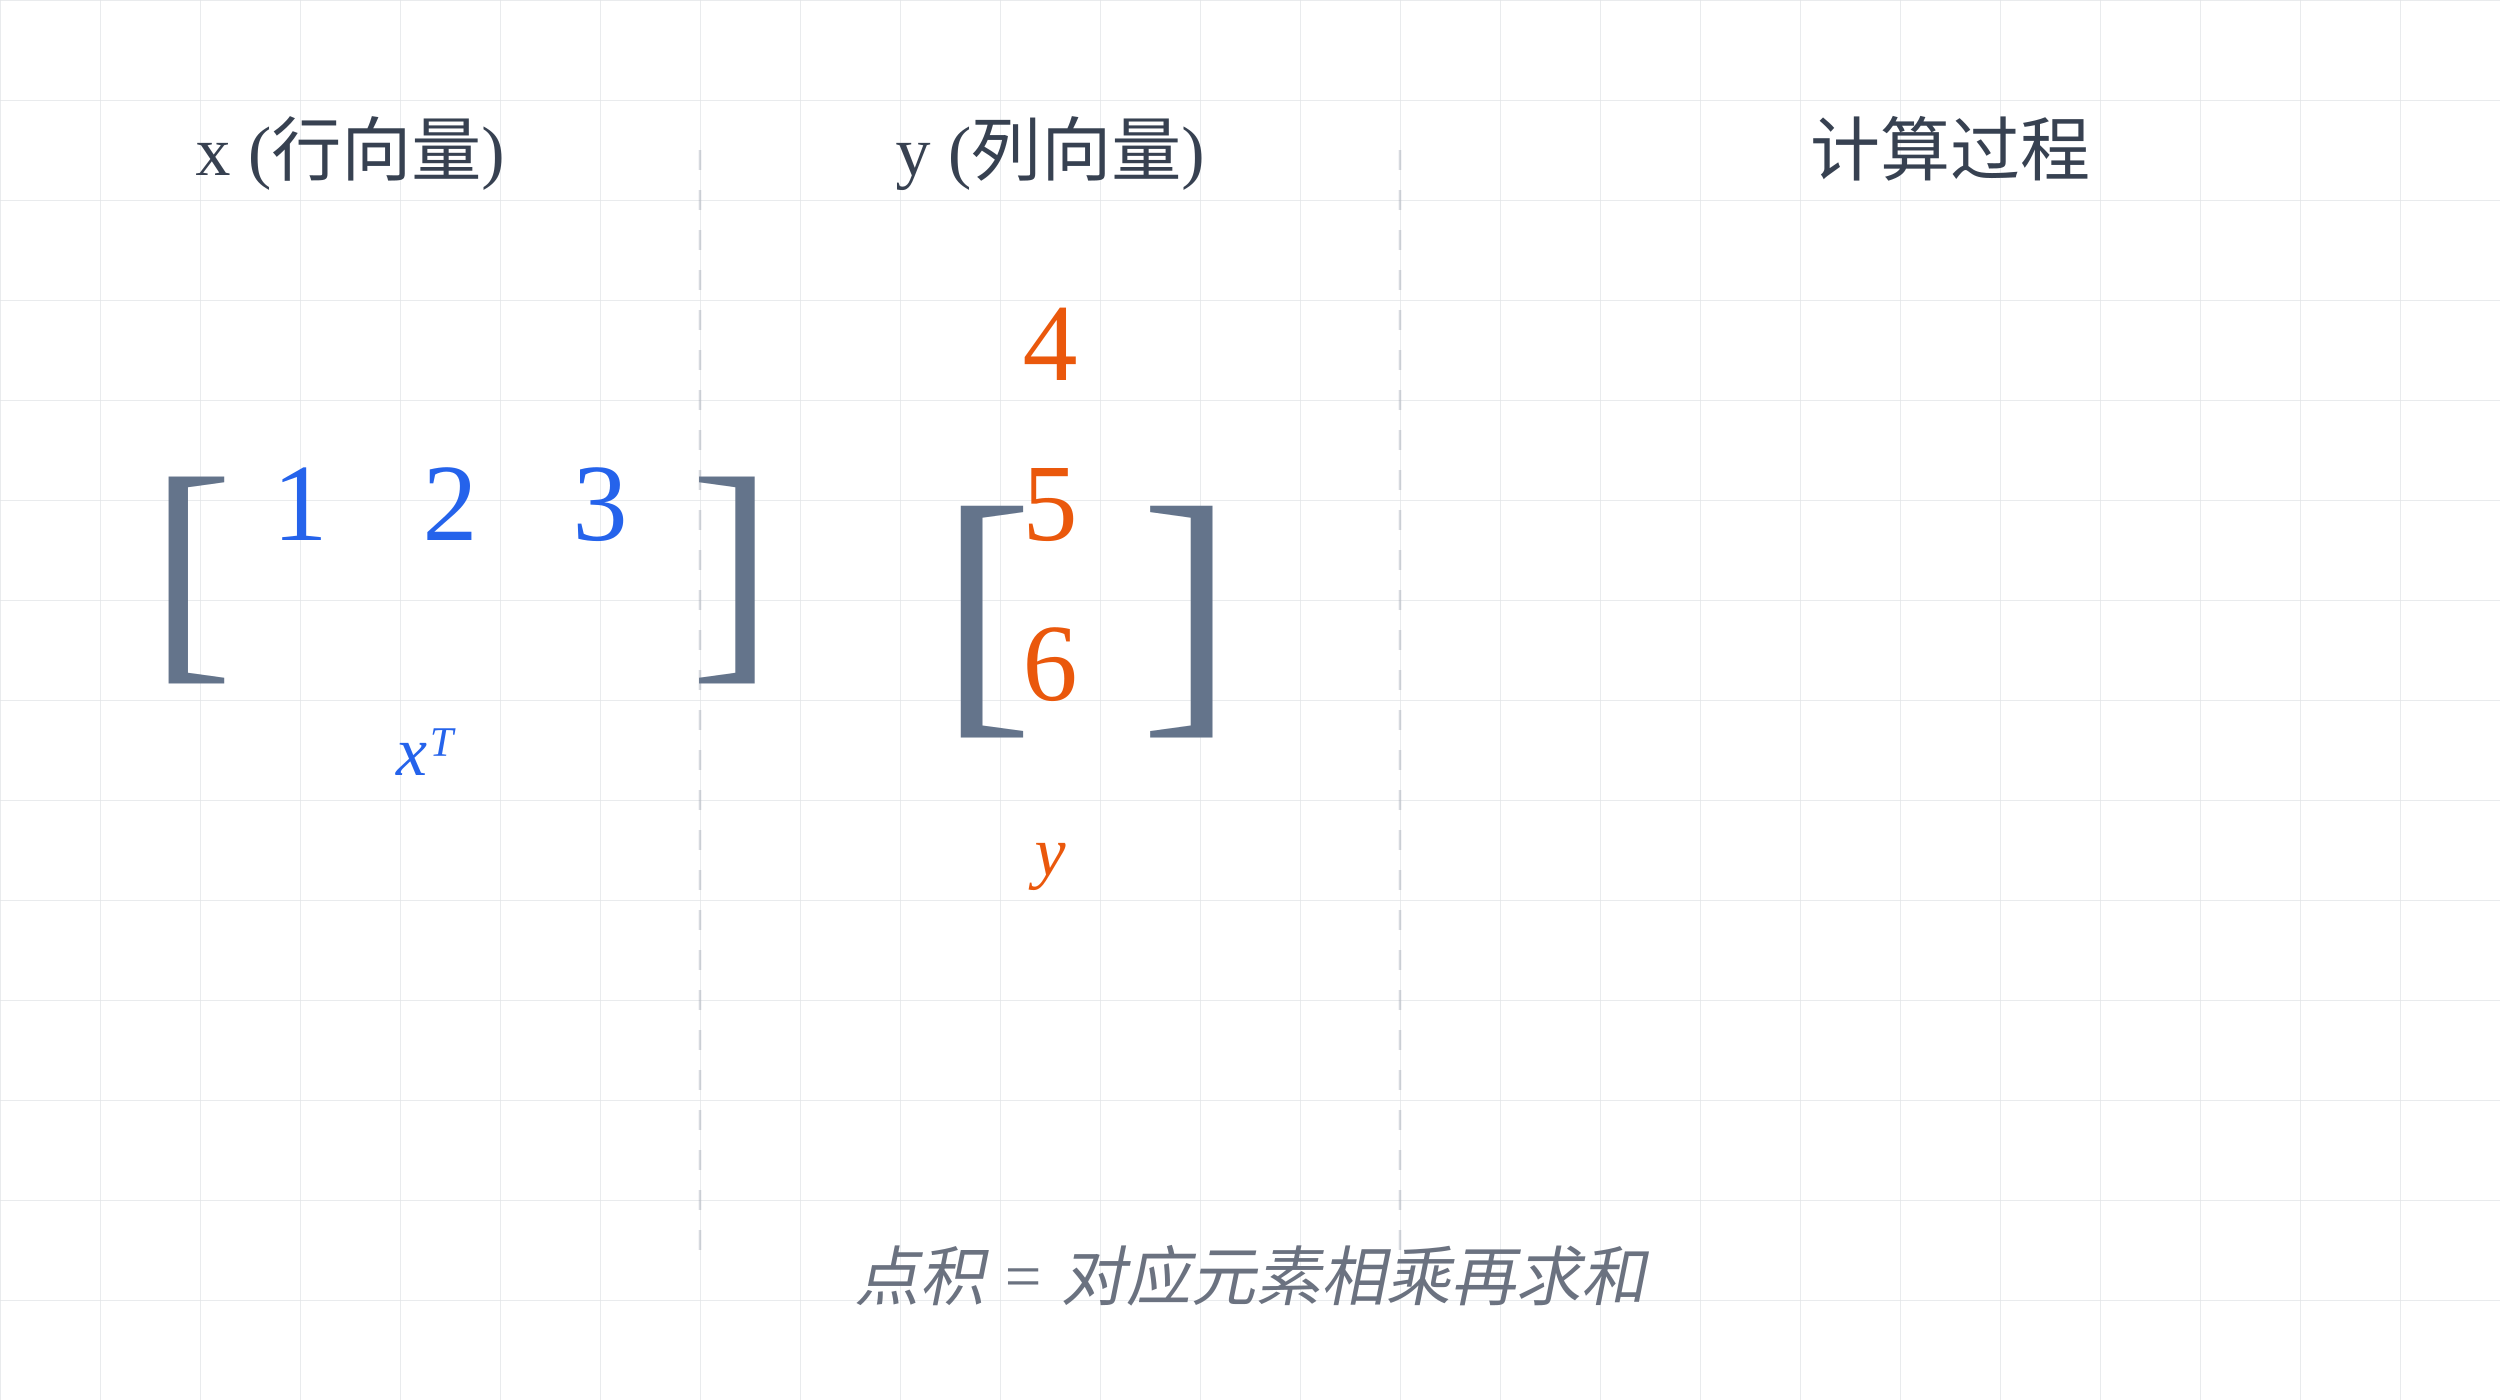
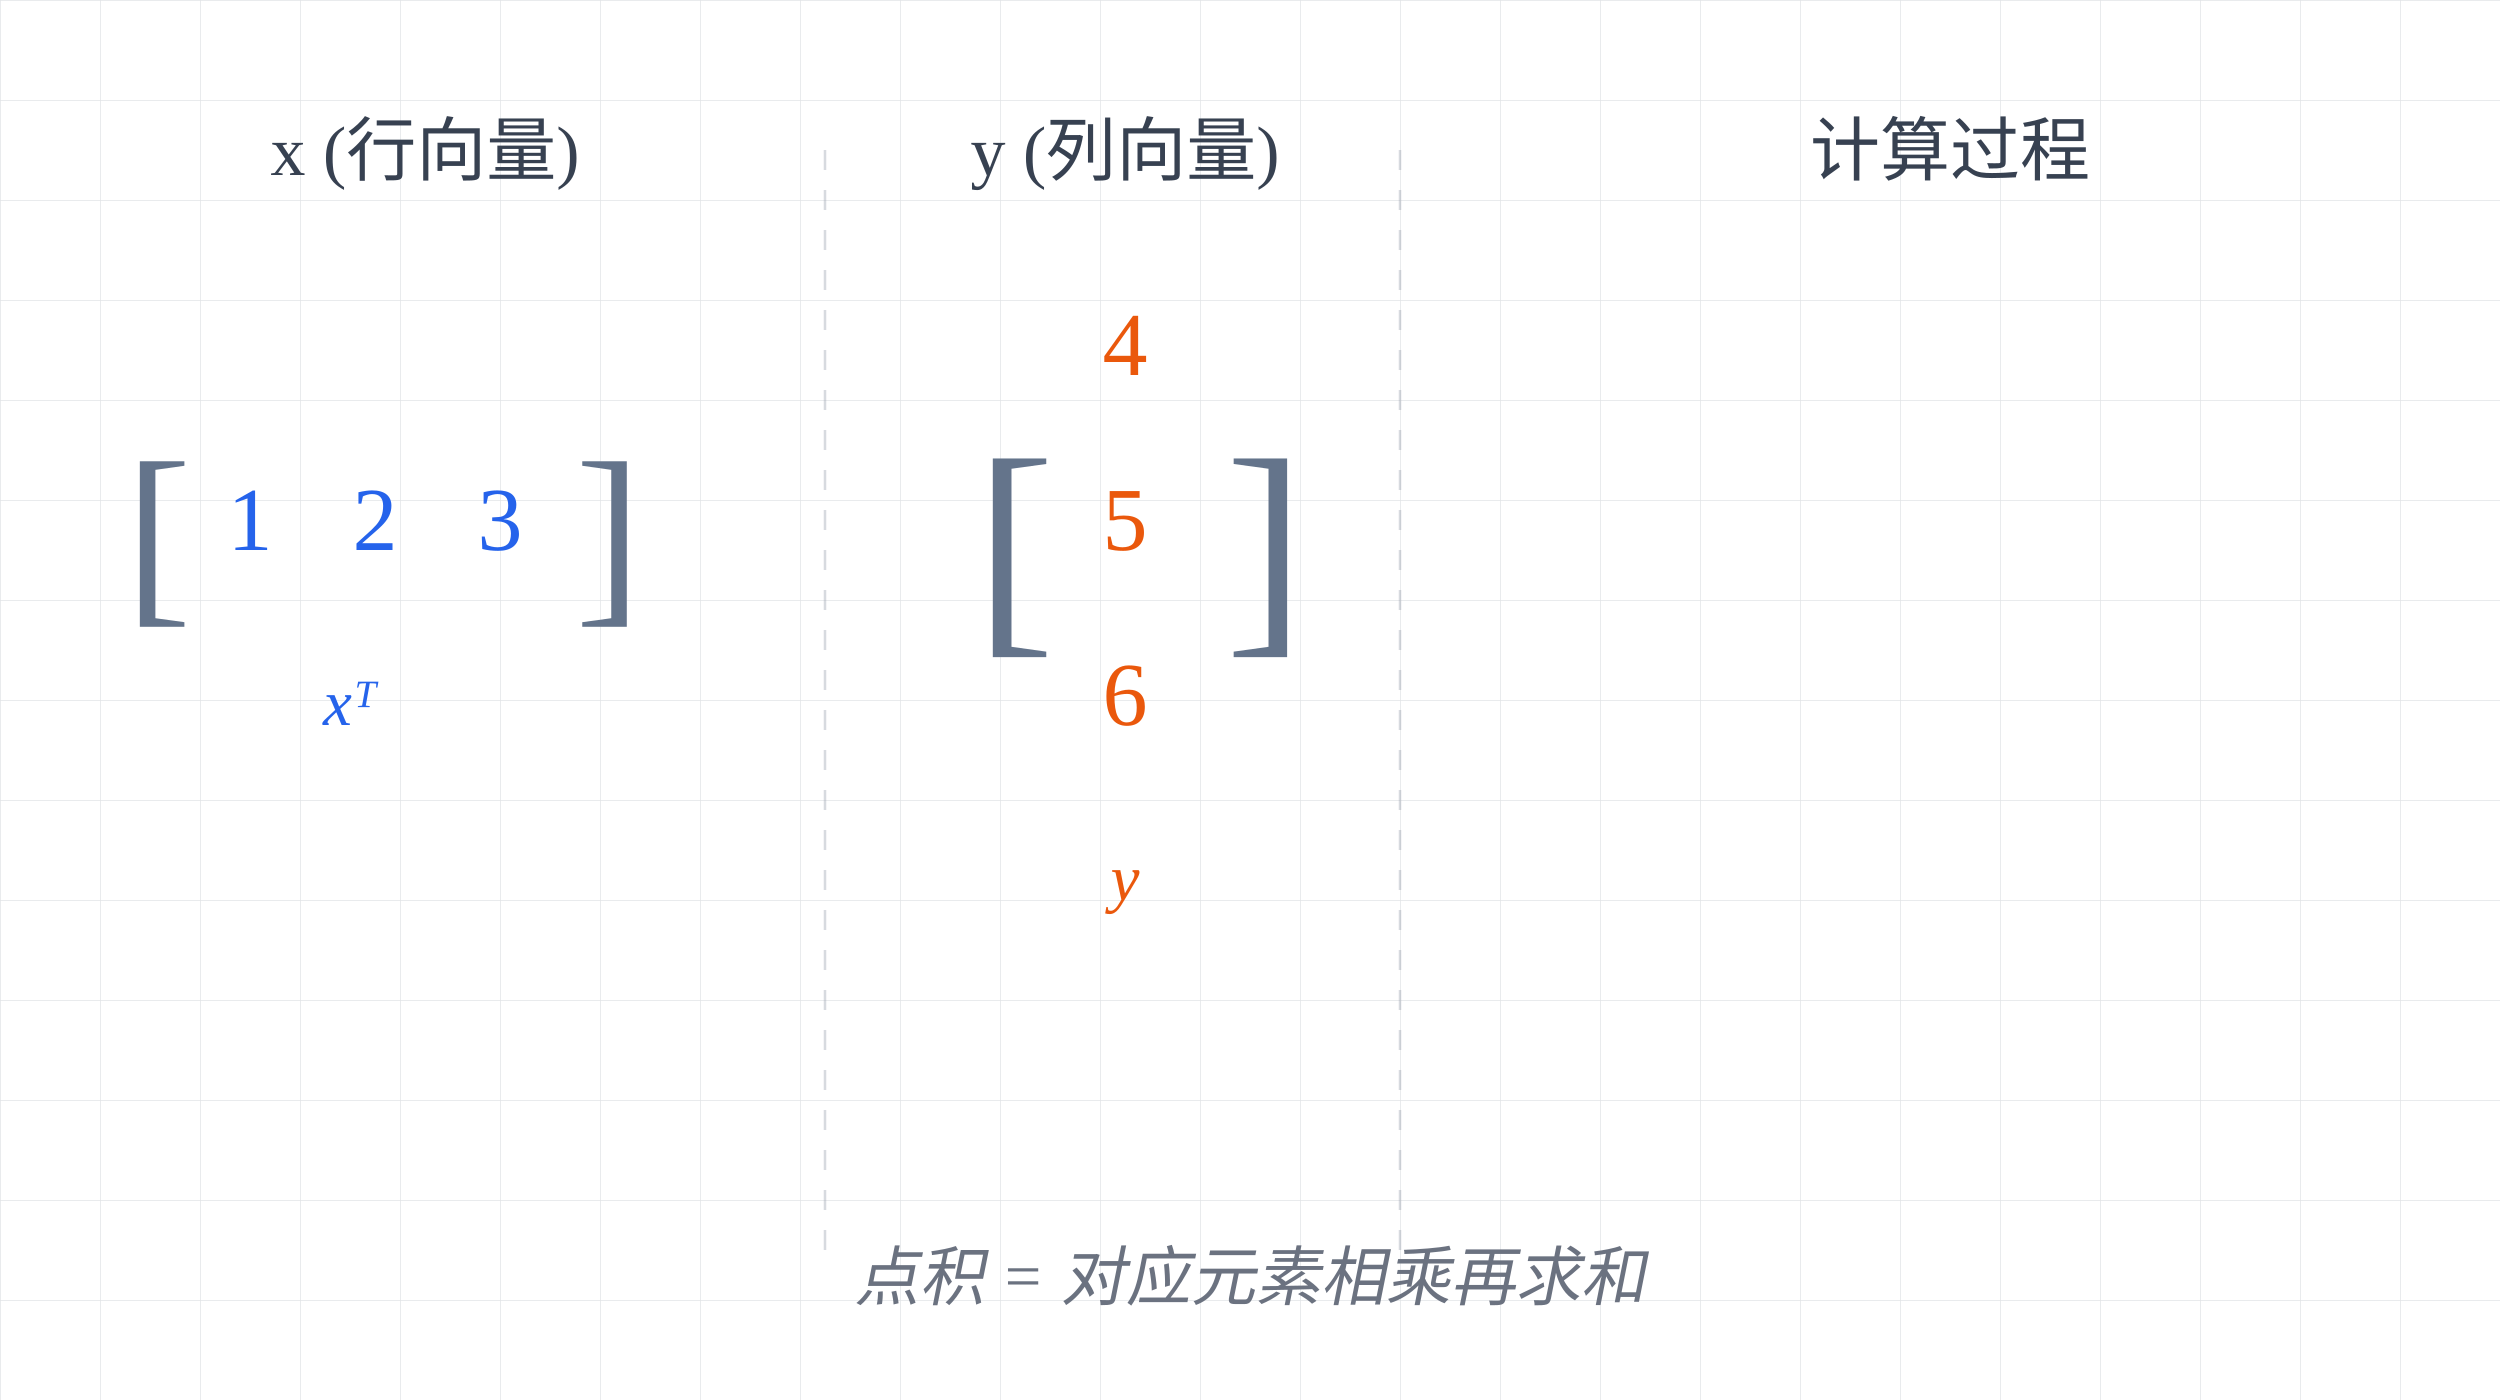
<svg xmlns="http://www.w3.org/2000/svg" viewBox="0 0 500 280" width="500" height="280" font-family="Cambria, Georgia, 'Times New Roman', serif">
  <style>
    .axis{color:#cbd5e1}.x{color:#2563eb}.y{color:#ea580c}.calc{color:#059669}.gray{color:#9ca3af}.ink{color:#1f2937}.lbl{color:#374151}.dim{color:#6b7280}.bracket{color:#64748b}.sum{color:#7c3aed}
    @media (prefers-color-scheme: dark){
      .axis{color:#475569}.x{color:#60a5fa}.y{color:#fb923c}.calc{color:#34d399}.gray{color:#64748b}.ink{color:#e5e7eb}.lbl{color:#e5e7eb}.dim{color:#9ca3af}.bracket{color:#94a3b8}.sum{color:#a78bfa}
    }
  </style>
  <defs>
    <pattern id="grid" width="20" height="20" patternUnits="userSpaceOnUse">
      <path d="M 20 0 L 0 0 0 20" fill="none" stroke="currentColor" stroke-width="0.3" class="gray" opacity="0.3" />
    </pattern>
  </defs>
  <rect width="100%" height="100%" fill="url(#grid)" class="gray" />
-   <line class="gray" x1="140" y1="30" x2="140" y2="250" stroke="currentColor" stroke-width="0.5" stroke-dasharray="4 4" opacity="0.4" />
+   <line class="gray" x1="165" y1="30" x2="165" y2="250" stroke="currentColor" stroke-width="0.5" stroke-dasharray="4 4" opacity="0.4" />
  <line class="gray" x1="280" y1="30" x2="280" y2="250" stroke="currentColor" stroke-width="0.5" stroke-dasharray="4 4" opacity="0.4" />
-   <text class="lbl" x="70" y="35" font-size="14" font-weight="500" fill="currentColor" text-anchor="middle">x (行向量)</text>
-   <text class="lbl" x="210" y="35" font-size="14" font-weight="500" fill="currentColor" text-anchor="middle">y (列向量)</text>
+   <text class="lbl" x="85" y="35" font-size="14" font-weight="500" fill="currentColor" text-anchor="middle">x (行向量)</text>
+   <text class="lbl" x="225" y="35" font-size="14" font-weight="500" fill="currentColor" text-anchor="middle">y (列向量)</text>
  <text class="lbl" x="390" y="35" font-size="14" font-weight="500" fill="currentColor" text-anchor="middle">计算过程</text>
  <g id="row-vector-x">
-     <text class="bracket" x="30" y="130" font-size="50" fill="currentColor">[</text>
-     <circle class="x" cx="60" cy="102" r="16" fill="currentColor" fill-opacity="0" stroke="currentColor" stroke-width="2.5" opacity="0">
-       <animate attributeName="opacity" values="0;1;1;0;0;0;0;0;0;0;0;0;0" dur="12s" repeatCount="indefinite" />
-       <animate attributeName="fill-opacity" values="0;0.2;0.2;0;0;0;0;0;0;0;0;0;0" dur="12s" repeatCount="indefinite" />
+     <text class="bracket" x="25" y="120" font-size="40" fill="currentColor">[</text>
+     <circle class="x" cx="50" cy="105" r="14" fill="currentColor" fill-opacity="0" stroke="currentColor" stroke-width="2.5" opacity="0">
+       <animate attributeName="opacity" values="0;1;1;0;0;0;0;0;0;0;0;0" dur="12s" repeatCount="indefinite" />
+       <animate attributeName="fill-opacity" values="0;0.2;0.2;0;0;0;0;0;0;0;0;0" dur="12s" repeatCount="indefinite" />
    </circle>
-     <text class="x" x="60" y="108" font-size="22" fill="currentColor" text-anchor="middle">1</text>
-     <circle class="x" cx="90" cy="102" r="16" fill="currentColor" fill-opacity="0" stroke="currentColor" stroke-width="2.5" opacity="0">
-       <animate attributeName="opacity" values="0;0;0;0;1;1;0;0;0;0;0;0;0" dur="12s" repeatCount="indefinite" />
-       <animate attributeName="fill-opacity" values="0;0;0;0;0.2;0.2;0;0;0;0;0;0;0" dur="12s" repeatCount="indefinite" />
+     <text class="x" x="50" y="110" font-size="18" fill="currentColor" text-anchor="middle">1</text>
+     <circle class="x" cx="75" cy="105" r="14" fill="currentColor" fill-opacity="0" stroke="currentColor" stroke-width="2.5" opacity="0">
+       <animate attributeName="opacity" values="0;0;0;0;1;1;0;0;0;0;0;0" dur="12s" repeatCount="indefinite" />
+       <animate attributeName="fill-opacity" values="0;0;0;0;0.2;0.2;0;0;0;0;0;0" dur="12s" repeatCount="indefinite" />
    </circle>
-     <text class="x" x="90" y="108" font-size="22" fill="currentColor" text-anchor="middle">2</text>
-     <circle class="x" cx="120" cy="102" r="16" fill="currentColor" fill-opacity="0" stroke="currentColor" stroke-width="2.5" opacity="0">
-       <animate attributeName="opacity" values="0;0;0;0;0;0;0;1;1;0;0;0;0" dur="12s" repeatCount="indefinite" />
-       <animate attributeName="fill-opacity" values="0;0;0;0;0;0;0;0.2;0.2;0;0;0;0" dur="12s" repeatCount="indefinite" />
+     <text class="x" x="75" y="110" font-size="18" fill="currentColor" text-anchor="middle">2</text>
+     <circle class="x" cx="100" cy="105" r="14" fill="currentColor" fill-opacity="0" stroke="currentColor" stroke-width="2.5" opacity="0">
+       <animate attributeName="opacity" values="0;0;0;0;0;0;0;1;1;0;0;0" dur="12s" repeatCount="indefinite" />
+       <animate attributeName="fill-opacity" values="0;0;0;0;0;0;0;0.2;0.2;0;0;0" dur="12s" repeatCount="indefinite" />
    </circle>
-     <text class="x" x="120" y="108" font-size="22" fill="currentColor" text-anchor="middle">3</text>
-     <text class="bracket" x="138" y="130" font-size="50" fill="currentColor">]</text>
-     <text class="x" x="85" y="155" font-size="14" font-style="italic" fill="currentColor" text-anchor="middle">xᵀ</text>
+     <text class="x" x="100" y="110" font-size="18" fill="currentColor" text-anchor="middle">3</text>
+     <text class="bracket" x="115" y="120" font-size="40" fill="currentColor">]</text>
+     <text class="x" x="70" y="145" font-size="13" font-style="italic" fill="currentColor" text-anchor="middle">xᵀ</text>
  </g>
  <g id="col-vector-y">
-     <text class="bracket" x="188" y="140" font-size="56" fill="currentColor">[</text>
-     <circle class="y" cx="210" cy="70" r="16" fill="currentColor" fill-opacity="0" stroke="currentColor" stroke-width="2.5" opacity="0">
-       <animate attributeName="opacity" values="0;1;1;0;0;0;0;0;0;0;0;0;0" dur="12s" repeatCount="indefinite" />
-       <animate attributeName="fill-opacity" values="0;0.2;0.2;0;0;0;0;0;0;0;0;0;0" dur="12s" repeatCount="indefinite" />
+     <text class="bracket" x="195" y="125" font-size="48" fill="currentColor">[</text>
+     <circle class="y" cx="225" cy="70" r="14" fill="currentColor" fill-opacity="0" stroke="currentColor" stroke-width="2.5" opacity="0">
+       <animate attributeName="opacity" values="0;1;1;0;0;0;0;0;0;0;0;0" dur="12s" repeatCount="indefinite" />
+       <animate attributeName="fill-opacity" values="0;0.2;0.2;0;0;0;0;0;0;0;0;0" dur="12s" repeatCount="indefinite" />
    </circle>
-     <text class="y" x="210" y="76" font-size="22" fill="currentColor" text-anchor="middle">4</text>
-     <circle class="y" cx="210" cy="102" r="16" fill="currentColor" fill-opacity="0" stroke="currentColor" stroke-width="2.5" opacity="0">
-       <animate attributeName="opacity" values="0;0;0;0;1;1;0;0;0;0;0;0;0" dur="12s" repeatCount="indefinite" />
-       <animate attributeName="fill-opacity" values="0;0;0;0;0.2;0.2;0;0;0;0;0;0;0" dur="12s" repeatCount="indefinite" />
+     <text class="y" x="225" y="75" font-size="18" fill="currentColor" text-anchor="middle">4</text>
+     <circle class="y" cx="225" cy="105" r="14" fill="currentColor" fill-opacity="0" stroke="currentColor" stroke-width="2.5" opacity="0">
+       <animate attributeName="opacity" values="0;0;0;0;1;1;0;0;0;0;0;0" dur="12s" repeatCount="indefinite" />
+       <animate attributeName="fill-opacity" values="0;0;0;0;0.2;0.2;0;0;0;0;0;0" dur="12s" repeatCount="indefinite" />
    </circle>
-     <text class="y" x="210" y="108" font-size="22" fill="currentColor" text-anchor="middle">5</text>
-     <circle class="y" cx="210" cy="134" r="16" fill="currentColor" fill-opacity="0" stroke="currentColor" stroke-width="2.5" opacity="0">
-       <animate attributeName="opacity" values="0;0;0;0;0;0;0;1;1;0;0;0;0" dur="12s" repeatCount="indefinite" />
-       <animate attributeName="fill-opacity" values="0;0;0;0;0;0;0;0.2;0.2;0;0;0;0" dur="12s" repeatCount="indefinite" />
+     <text class="y" x="225" y="110" font-size="18" fill="currentColor" text-anchor="middle">5</text>
+     <circle class="y" cx="225" cy="140" r="14" fill="currentColor" fill-opacity="0" stroke="currentColor" stroke-width="2.5" opacity="0">
+       <animate attributeName="opacity" values="0;0;0;0;0;0;0;1;1;0;0;0" dur="12s" repeatCount="indefinite" />
+       <animate attributeName="fill-opacity" values="0;0;0;0;0;0;0;0.2;0.2;0;0;0" dur="12s" repeatCount="indefinite" />
    </circle>
-     <text class="y" x="210" y="140" font-size="22" fill="currentColor" text-anchor="middle">6</text>
-     <text class="bracket" x="228" y="140" font-size="56" fill="currentColor">]</text>
-     <text class="y" x="210" y="175" font-size="14" font-style="italic" fill="currentColor" text-anchor="middle">y</text>
+     <text class="y" x="225" y="145" font-size="18" fill="currentColor" text-anchor="middle">6</text>
+     <text class="bracket" x="245" y="125" font-size="48" fill="currentColor">]</text>
+     <text class="y" x="225" y="180" font-size="13" font-style="italic" fill="currentColor" text-anchor="middle">y</text>
  </g>
  <g id="calculation">
-     <text class="calc" x="310" y="65" font-size="20" fill="currentColor" opacity="0">
+     <text class="calc" x="300" y="65" font-size="20" fill="currentColor" opacity="0">
      <tspan class="x">1</tspan>×<tspan class="y">4</tspan> = <tspan class="ink">4</tspan>
-       <animate attributeName="opacity" values="0;0;1;1;1;1;1;1;1;1;1;1;1" dur="12s" repeatCount="indefinite" />
+       <animate attributeName="opacity" values="0;0;1;1;1;1;1;1;1;1;1;1" dur="12s" repeatCount="indefinite" />
    </text>
-     <text class="calc" x="310" y="95" font-size="20" fill="currentColor" opacity="0">
+     <text class="calc" x="300" y="95" font-size="20" fill="currentColor" opacity="0">
      <tspan class="x">2</tspan>×<tspan class="y">5</tspan> = <tspan class="ink">10</tspan>
-       <animate attributeName="opacity" values="0;0;0;0;0;1;1;1;1;1;1;1;1" dur="12s" repeatCount="indefinite" />
+       <animate attributeName="opacity" values="0;0;0;0;0;1;1;1;1;1;1;1" dur="12s" repeatCount="indefinite" />
    </text>
-     <text class="calc" x="310" y="125" font-size="20" fill="currentColor" opacity="0">
+     <text class="calc" x="300" y="125" font-size="20" fill="currentColor" opacity="0">
      <tspan class="x">3</tspan>×<tspan class="y">6</tspan> = <tspan class="ink">18</tspan>
-       <animate attributeName="opacity" values="0;0;0;0;0;0;0;0;1;1;1;1;1" dur="12s" repeatCount="indefinite" />
+       <animate attributeName="opacity" values="0;0;0;0;0;0;0;0;1;1;1;1" dur="12s" repeatCount="indefinite" />
    </text>
-     <text class="sum" x="310" y="165" font-size="22" font-weight="500" fill="currentColor" opacity="0">
+     <text class="sum" x="300" y="165" font-size="22" font-weight="500" fill="currentColor" opacity="0">
      4 + 10 + 18 = <tspan font-size="26">32</tspan>
-       <animate attributeName="opacity" values="0;0;0;0;0;0;0;0;0;0;1;1;1" dur="12s" repeatCount="indefinite" />
+       <animate attributeName="opacity" values="0;0;0;0;0;0;0;0;0;1;1;1" dur="12s" repeatCount="indefinite" />
    </text>
-     <text class="ink" x="310" y="205" font-size="18" fill="currentColor" opacity="0">
+     <text class="ink" x="300" y="205" font-size="18" fill="currentColor" opacity="0">
      ∴ x·y = 32
-       <animate attributeName="opacity" values="0;0;0;0;0;0;0;0;0;0;0;0;1" dur="12s" repeatCount="indefinite" />
+       <animate attributeName="opacity" values="0;0;0;0;0;0;0;0;0;0;1;1" dur="12s" repeatCount="indefinite" />
    </text>
  </g>
  <text class="dim" x="250" y="260" font-size="13" fill="currentColor" text-anchor="middle" font-style="italic">
    点积 = 对应元素相乘再求和
  </text>
</svg>
